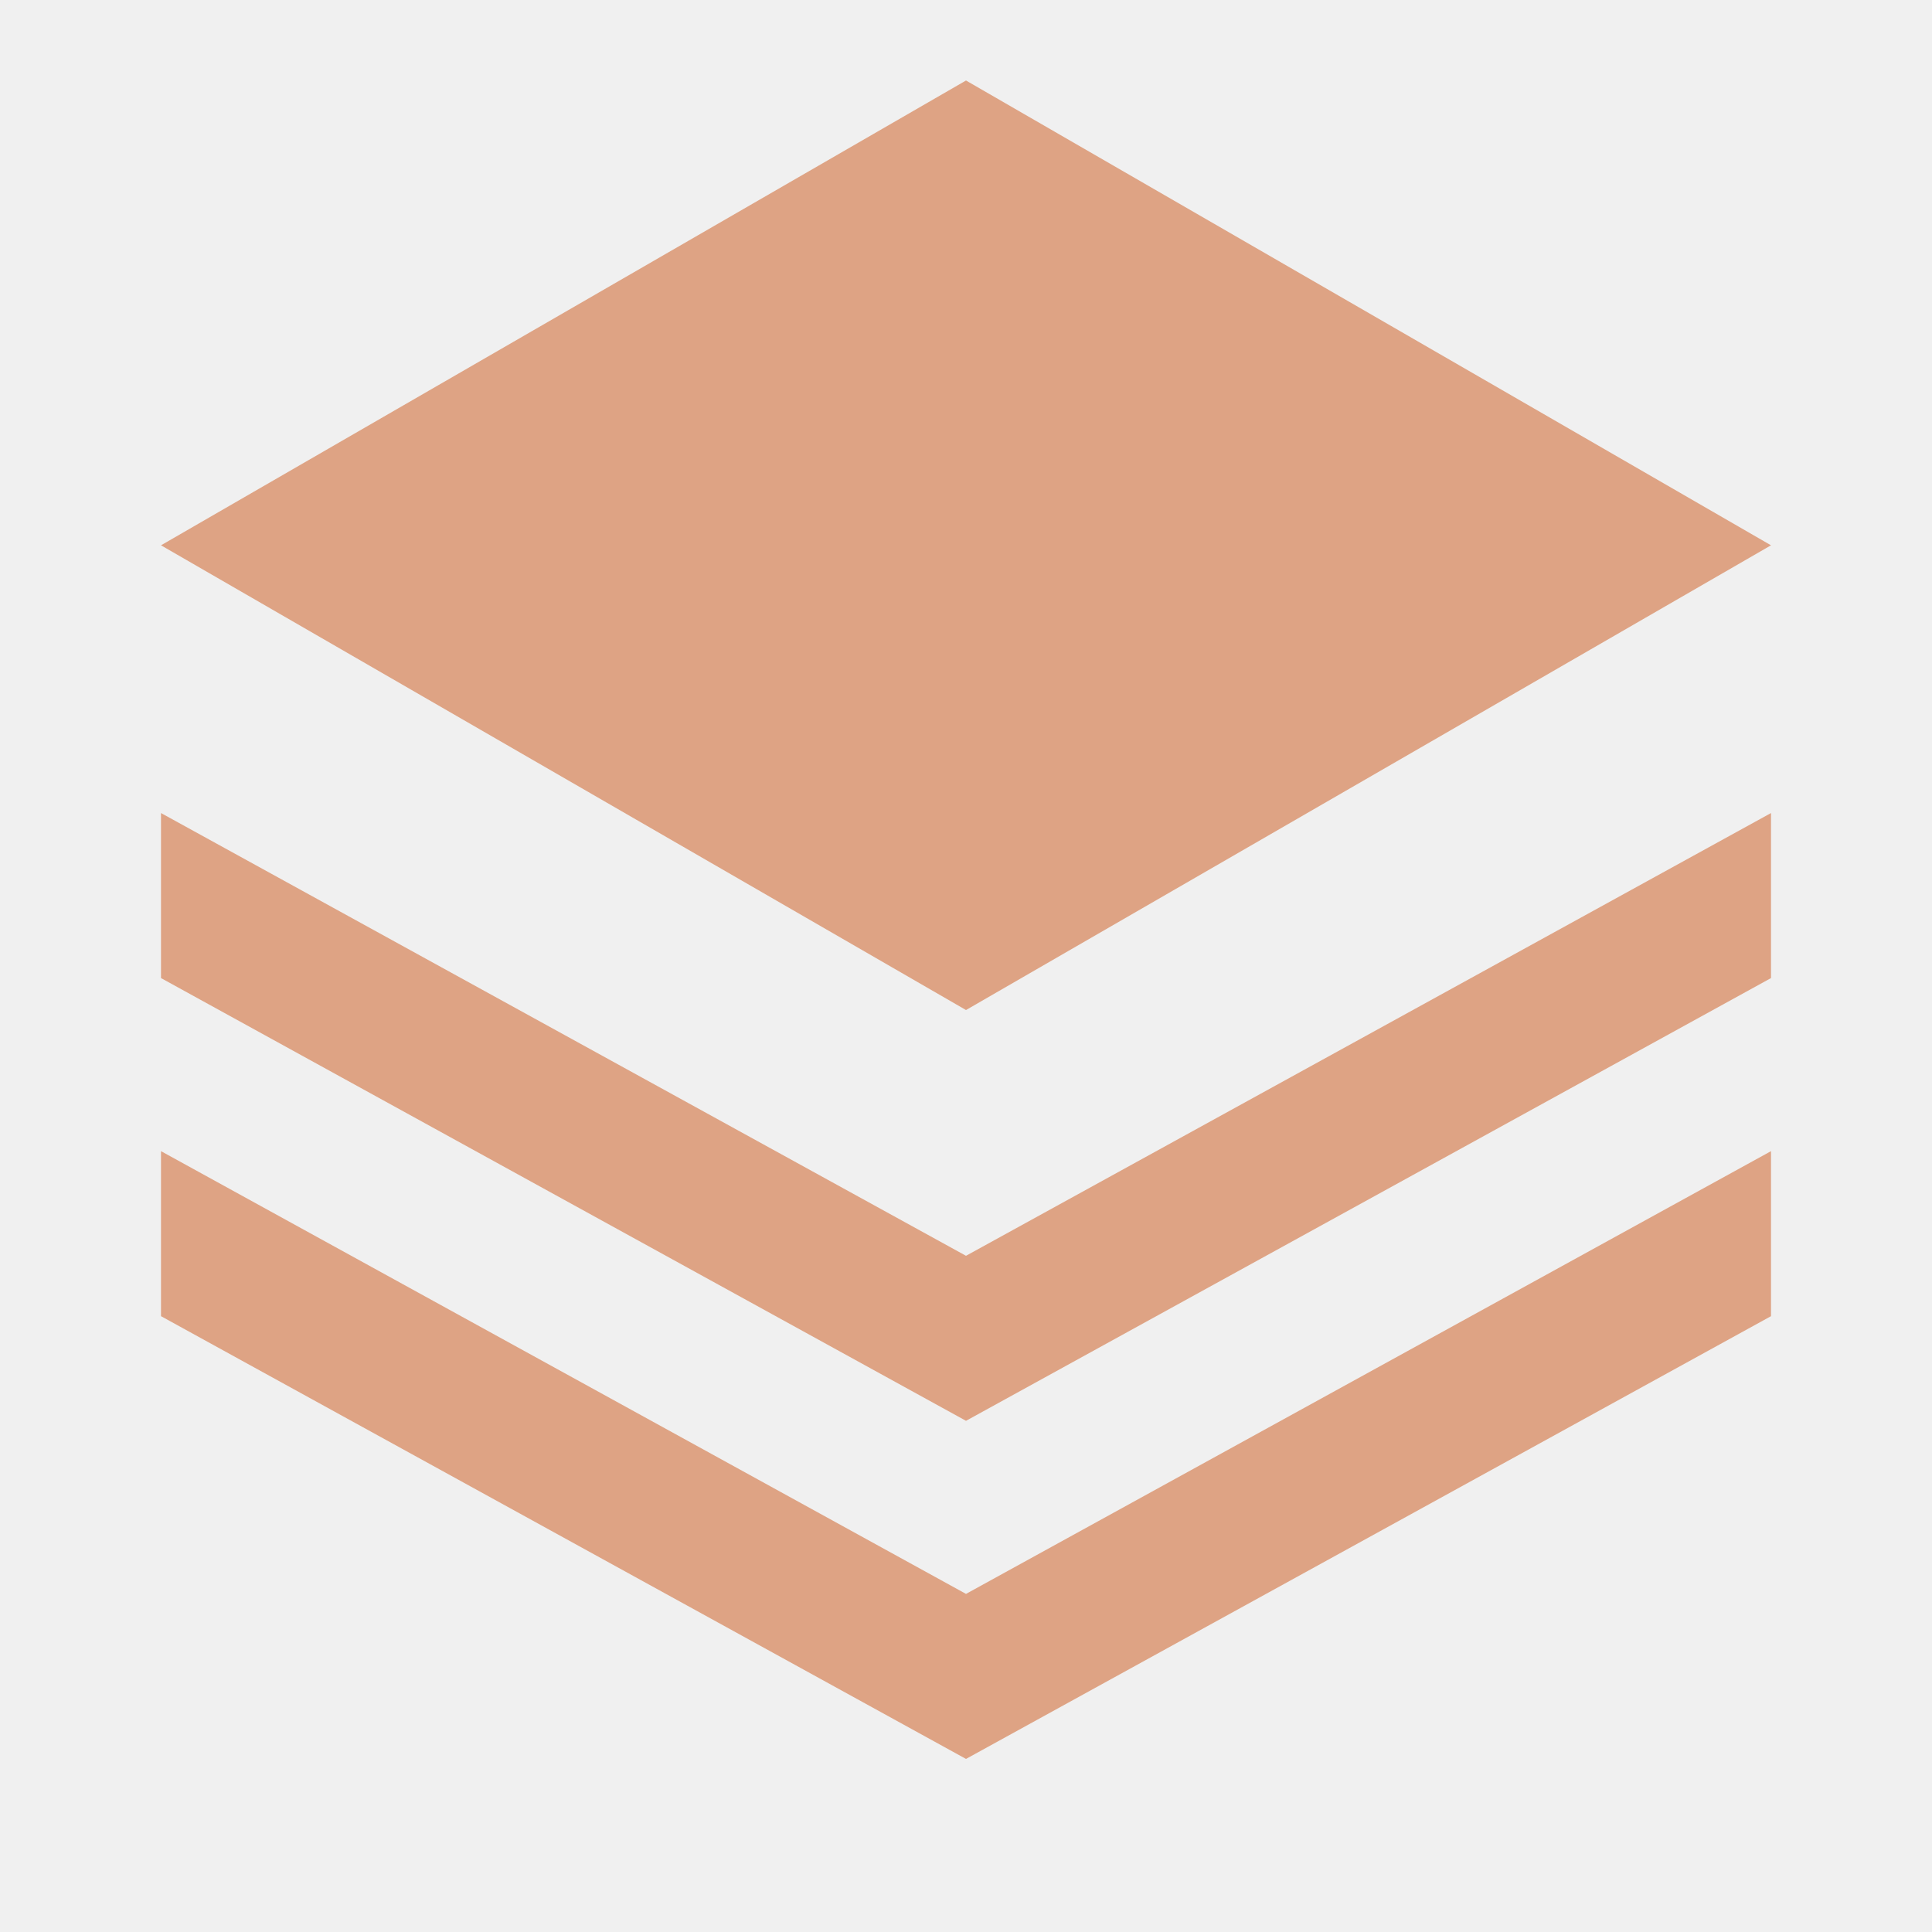
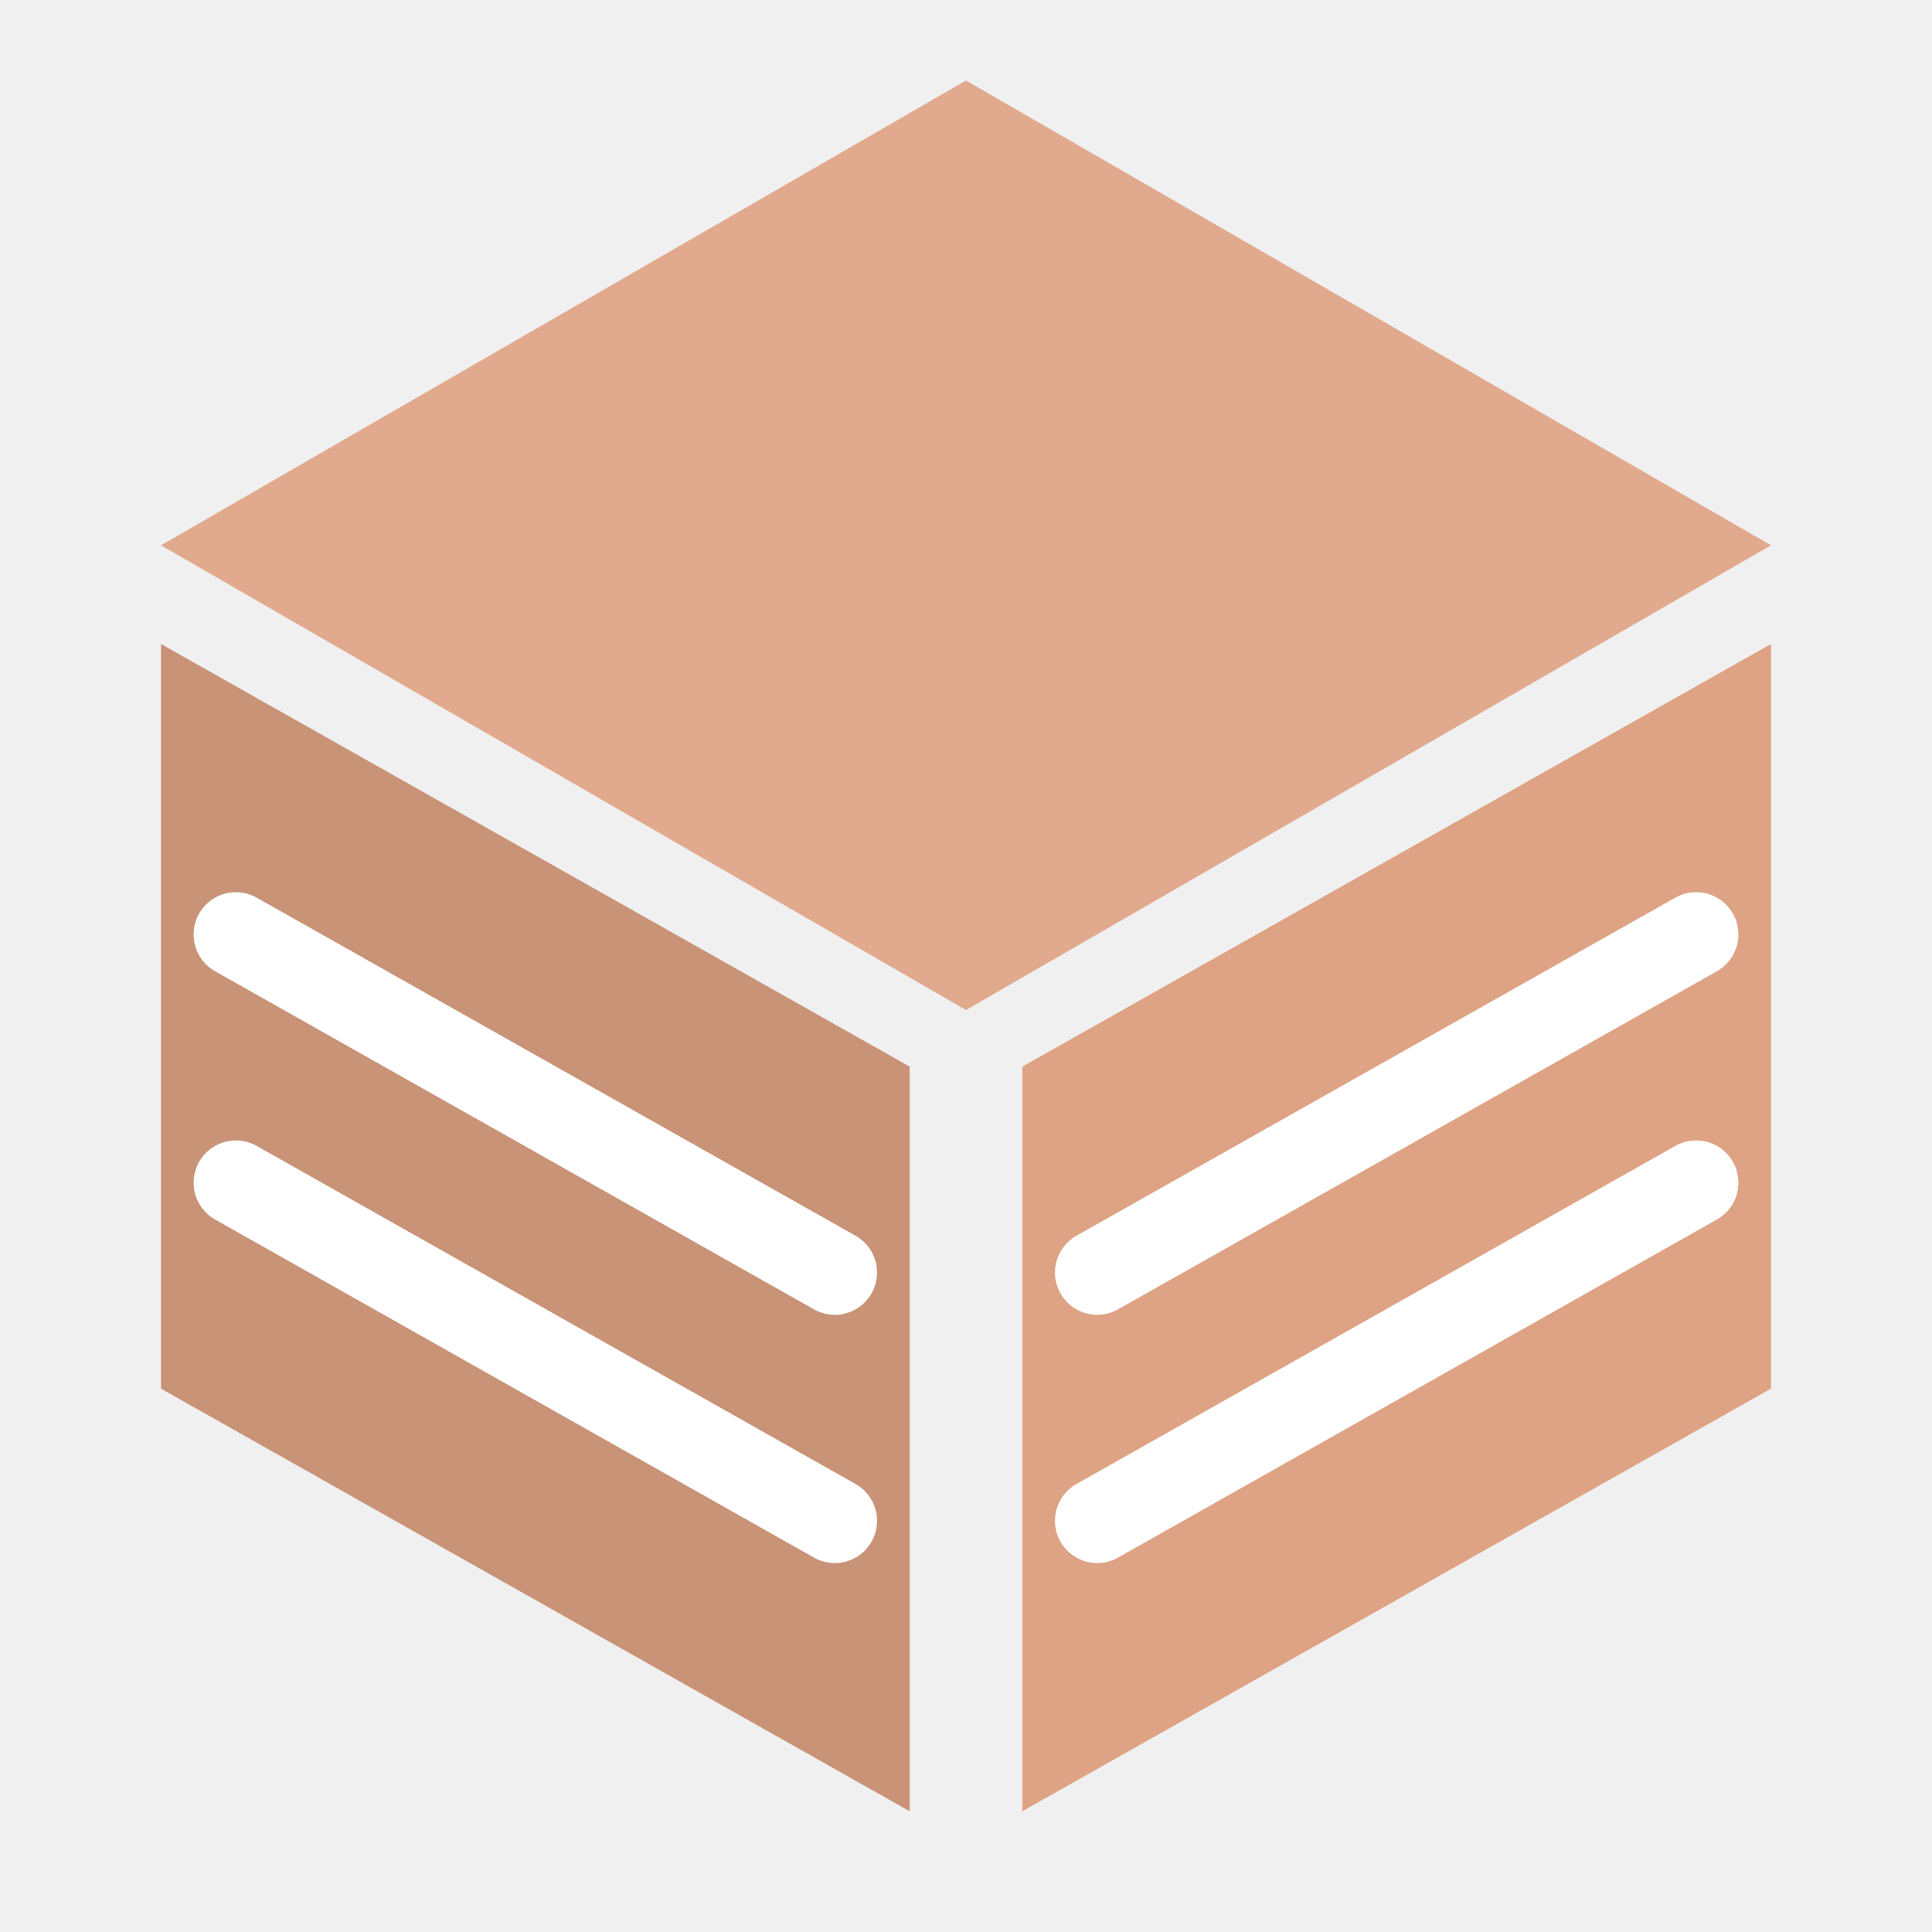
<svg xmlns="http://www.w3.org/2000/svg" viewBox="0 0 24 24" color="#DEA384" role="img" aria-labelledby="cubrid-rs-title cubrid-rs-desc">
  <path d="M 12 1 L 22 6.774 L 12 12.547 L 2 6.774 Z" fill="currentColor" />
-   <path d="M 2 10.1 L 12 15.6 L 22 10.1 L 22 12.15 L 12 17.65 L 2 12.15 Z" fill="currentColor" />
-   <path d="M 2 14.3 L 12 19.8 L 22 14.3 L 22 16.35 L 12 21.85 L 2 16.35 Z" fill="currentColor" />
+   <path d="M 2 8 L 11.3 13.25 L 11.3 22.5 L 2 17.25 Z" fill="currentColor" />
+   <path d="M 12.7 13.25 L 22 8 L 22 17.25 L 12.7 22.5 Z" fill="currentColor" />
+   <path d="M 12 1 L 22 6.774 L 12 12.547 L 2 6.774 Z" fill="#fff" opacity="0.08" />
+   <path d="M 2 8 L 11.3 13.25 L 11.3 22.5 L 2 17.25 Z" fill="#000" opacity="0.10" />
+   <g data-layer-grooves="driver" fill="none" stroke="#fff" stroke-width="1.05" stroke-linecap="round">
+     <path d="M 2.93 11.608 L 10.37 15.808" />
+     <path d="M 13.63 15.808 L 21.07 11.608" />
+     <path d="M 2.93 14.692 L 10.37 18.892" />
+     <path d="M 13.63 18.892 L 21.07 14.692" />
+   </g>
</svg>
